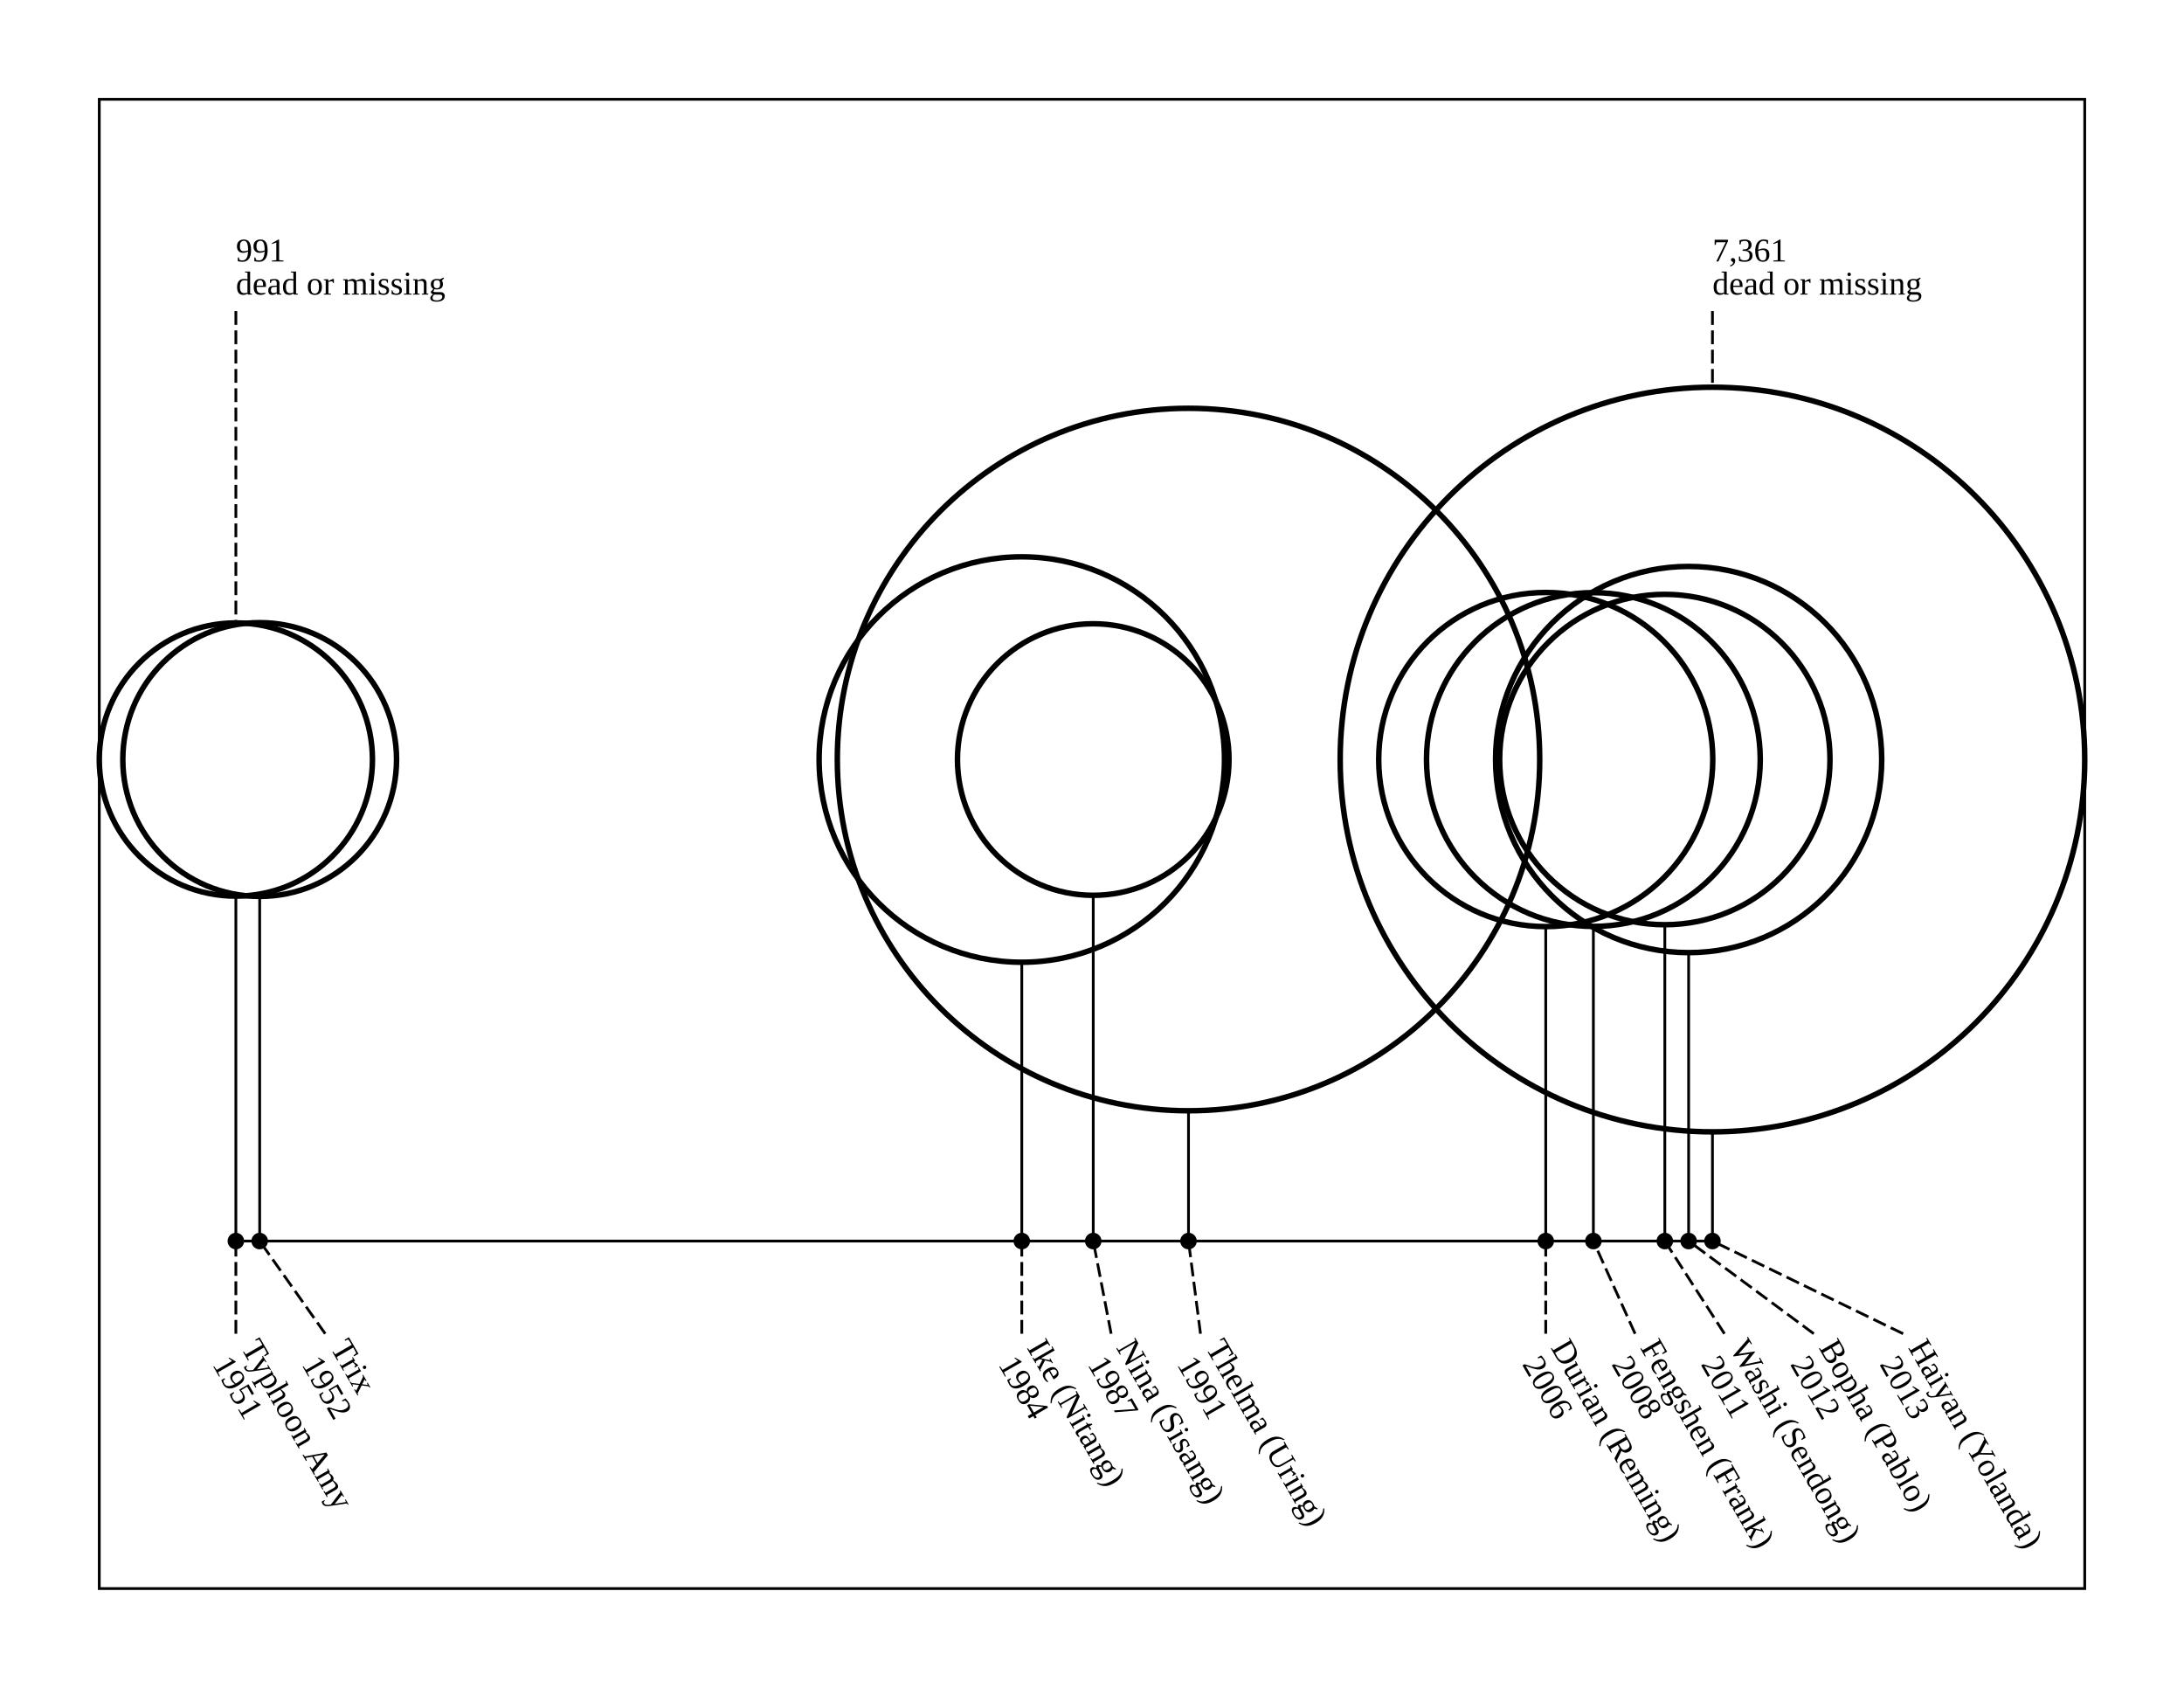
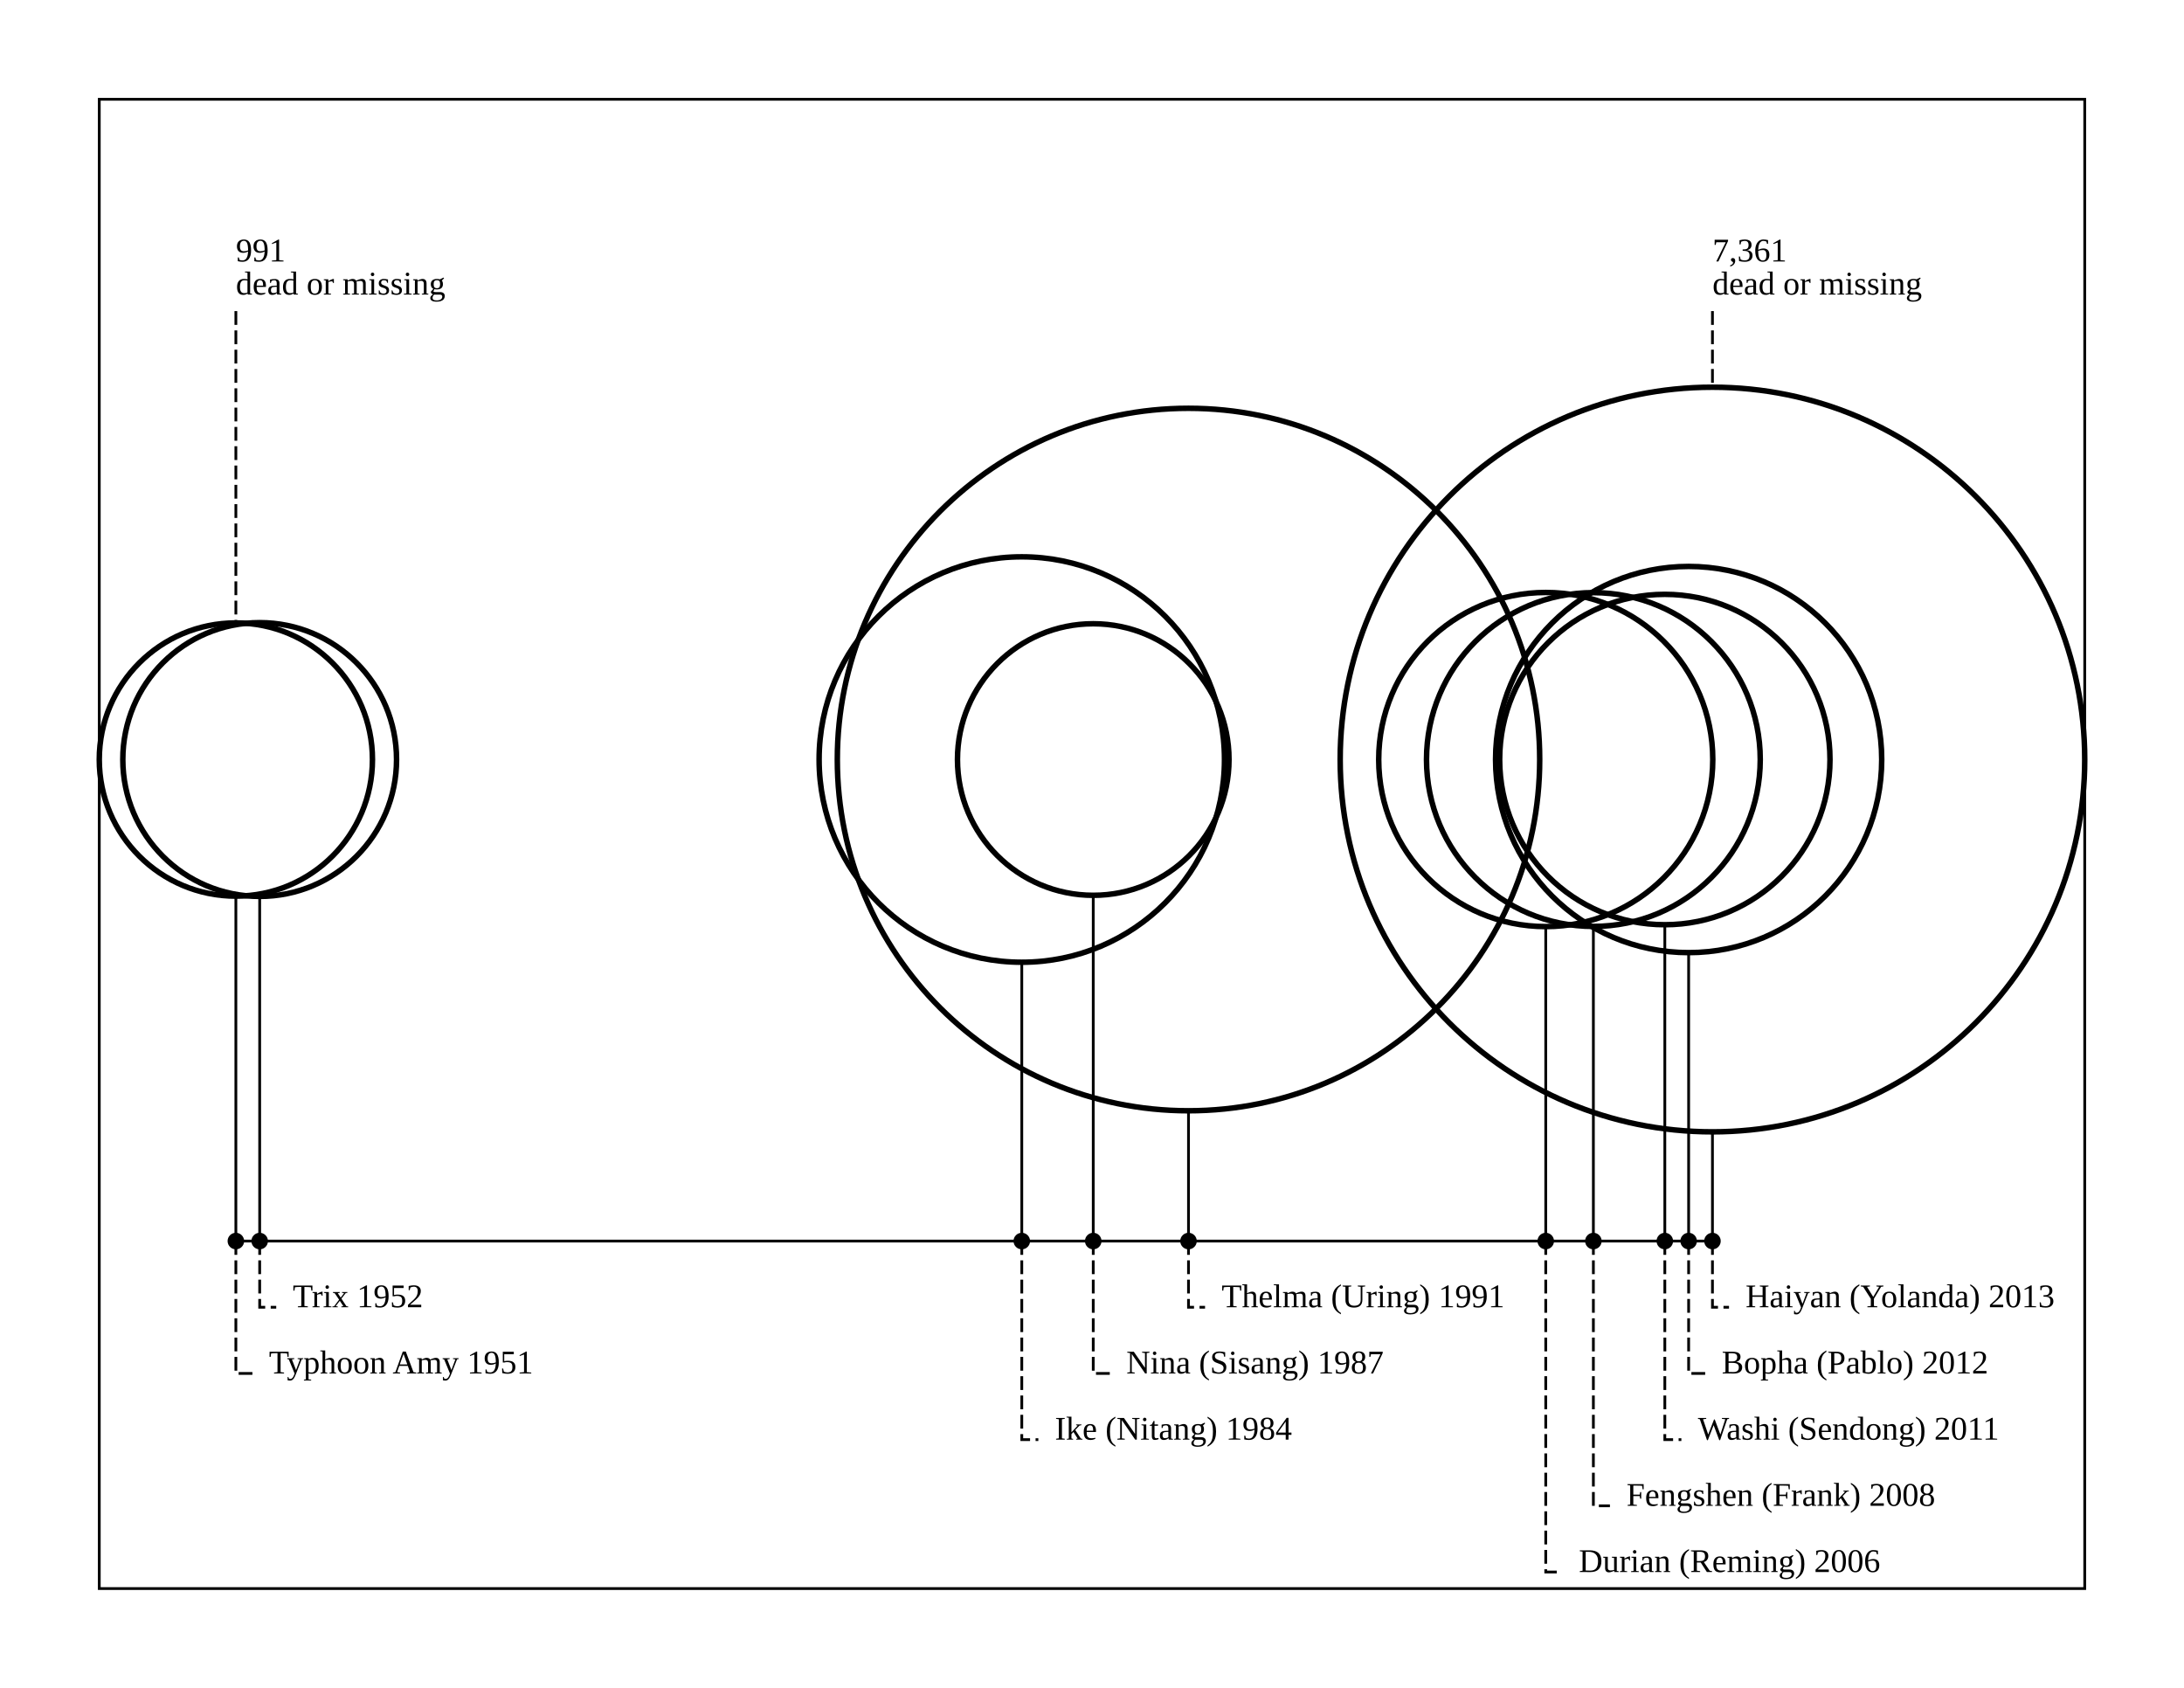
<svg xmlns="http://www.w3.org/2000/svg" baseProfile="full" height="612.0" version="1.1" width="792.0">
  <defs />
  <g id="lines">
    <line stroke="#000000" stroke-width="1" x1="85.534" x2="621.0" y1="450.0" y2="450.0" />
-     <line stroke="#000000" stroke-dasharray="5,2" stroke-width="1" x1="85.534" x2="85.534" y1="483.6" y2="450.0" />
-     <line stroke="#000000" stroke-width="1" x1="85.534" x2="85.534" y1="450.0" y2="324.934" />
+     <line stroke="#000000" stroke-width="1" x1="621.0" x2="621.0" y1="410.4" y2="450.0" />
+     <polyline fill="none" points="621.0,450.0 621.0,474.0 627.0,474.0" stroke="#000000" stroke-dasharray="5,2" stroke-width="1" />
+     <line stroke="#000000" stroke-dasharray="5,2" stroke-width="1" x1="621.0" x2="621.0" y1="112.8" y2="140.4" />
+     <line stroke="#000000" stroke-width="1" x1="612.363" x2="612.363" y1="345.416" y2="450.0" />
+     <polyline fill="none" points="612.363,450.0 612.363,498.0 618.363,498.0" stroke="#000000" stroke-dasharray="5,2" stroke-width="1" />
+     <line stroke="#000000" stroke-width="1" x1="603.727" x2="603.727" y1="335.296" y2="450.0" />
+     <polyline fill="none" points="603.727,450.0 603.727,522.0 609.727,522.0" stroke="#000000" stroke-dasharray="5,2" stroke-width="1" />
+     <line stroke="#000000" stroke-width="1" x1="577.817" x2="577.817" y1="335.913" y2="450.0" />
+     <polyline fill="none" points="577.817,450.0 577.817,546.0 583.817,546.0" stroke="#000000" stroke-dasharray="5,2" stroke-width="1" />
+     <line stroke="#000000" stroke-width="1" x1="560.544" x2="560.544" y1="335.974" y2="450.0" />
+     <polyline fill="none" points="560.544,450.0 560.544,570.0 566.544,570.0" stroke="#000000" stroke-dasharray="5,2" stroke-width="1" />
+     <line stroke="#000000" stroke-width="1" x1="430.996" x2="430.996" y1="402.756" y2="450.0" />
+     <polyline fill="none" points="430.996,450.0 430.996,474.0 436.996,474.0" stroke="#000000" stroke-dasharray="5,2" stroke-width="1" />
+     <line stroke="#000000" stroke-width="1" x1="396.45" x2="396.45" y1="324.633" y2="450.0" />
+     <polyline fill="none" points="396.45,450.0 396.45,498.0 402.45,498.0" stroke="#000000" stroke-dasharray="5,2" stroke-width="1" />
+     <line stroke="#000000" stroke-width="1" x1="370.54" x2="370.54" y1="348.901" y2="450.0" />
+     <polyline fill="none" points="370.54,450.0 370.54,522.0 376.54,522.0" stroke="#000000" stroke-dasharray="5,2" stroke-width="1" />
+     <line stroke="#000000" stroke-width="1" x1="94.17" x2="94.17" y1="325.034" y2="450.0" />
+     <polyline fill="none" points="94.17,450.0 94.17,474.0 100.17,474.0" stroke="#000000" stroke-dasharray="5,2" stroke-width="1" />
+     <line stroke="#000000" stroke-width="1" x1="85.534" x2="85.534" y1="324.934" y2="450.0" />
+     <polyline fill="none" points="85.534,450.0 85.534,498.0 91.534,498.0" stroke="#000000" stroke-dasharray="5,2" stroke-width="1" />
    <line stroke="#000000" stroke-dasharray="5,2" stroke-width="1" x1="85.534" x2="85.534" y1="112.8" y2="225.866" />
-     <line stroke="#000000" stroke-dasharray="5,2" stroke-width="1" x1="117.934" x2="94.17" y1="483.6" y2="450.0" />
-     <line stroke="#000000" stroke-width="1" x1="94.17" x2="94.17" y1="450.0" y2="325.034" />
-     <line stroke="#000000" stroke-dasharray="5,2" stroke-width="1" x1="370.54" x2="370.54" y1="483.6" y2="450.0" />
-     <line stroke="#000000" stroke-width="1" x1="370.54" x2="370.54" y1="450.0" y2="348.901" />
-     <line stroke="#000000" stroke-dasharray="5,2" stroke-width="1" x1="402.94" x2="396.45" y1="483.6" y2="450.0" />
-     <line stroke="#000000" stroke-width="1" x1="396.45" x2="396.45" y1="450.0" y2="324.633" />
-     <line stroke="#000000" stroke-dasharray="5,2" stroke-width="1" x1="435.34" x2="430.996" y1="483.6" y2="450.0" />
-     <line stroke="#000000" stroke-width="1" x1="430.996" x2="430.996" y1="450.0" y2="402.756" />
-     <line stroke="#000000" stroke-dasharray="5,2" stroke-width="1" x1="560.544" x2="560.544" y1="483.6" y2="450.0" />
-     <line stroke="#000000" stroke-width="1" x1="560.544" x2="560.544" y1="450.0" y2="335.974" />
-     <line stroke="#000000" stroke-dasharray="5,2" stroke-width="1" x1="592.944" x2="577.817" y1="483.6" y2="450.0" />
-     <line stroke="#000000" stroke-width="1" x1="577.817" x2="577.817" y1="450.0" y2="335.913" />
-     <line stroke="#000000" stroke-dasharray="5,2" stroke-width="1" x1="625.344" x2="603.727" y1="483.6" y2="450.0" />
-     <line stroke="#000000" stroke-width="1" x1="603.727" x2="603.727" y1="450.0" y2="335.296" />
-     <line stroke="#000000" stroke-dasharray="5,2" stroke-width="1" x1="657.744" x2="612.363" y1="483.6" y2="450.0" />
-     <line stroke="#000000" stroke-width="1" x1="612.363" x2="612.363" y1="450.0" y2="345.416" />
-     <line stroke="#000000" stroke-dasharray="5,2" stroke-width="1" x1="690.144" x2="621.0" y1="483.6" y2="450.0" />
-     <line stroke="#000000" stroke-width="1" x1="621.0" x2="621.0" y1="450.0" y2="410.4" />
-     <line stroke="#000000" stroke-dasharray="5,2" stroke-width="1" x1="621.0" x2="621.0" y1="112.8" y2="140.4" />
  </g>
  <g id="circles">
+     <circle cx="621.0" cy="275.4" fill="none" r="135.0" stroke="#000000" stroke-width="2" />
+     <circle cx="621.0" cy="450.0" fill="#000000" r="3" />
+     <circle cx="612.363" cy="275.4" fill="none" r="70.016" stroke="#000000" stroke-width="2" />
+     <circle cx="612.363" cy="450.0" fill="#000000" r="3" />
+     <circle cx="603.727" cy="275.4" fill="none" r="59.896" stroke="#000000" stroke-width="2" />
+     <circle cx="603.727" cy="450.0" fill="#000000" r="3" />
+     <circle cx="577.817" cy="275.4" fill="none" r="60.513" stroke="#000000" stroke-width="2" />
+     <circle cx="577.817" cy="450.0" fill="#000000" r="3" />
+     <circle cx="560.544" cy="275.4" fill="none" r="60.574" stroke="#000000" stroke-width="2" />
+     <circle cx="560.544" cy="450.0" fill="#000000" r="3" />
+     <circle cx="430.996" cy="275.4" fill="none" r="127.356" stroke="#000000" stroke-width="2" />
+     <circle cx="430.996" cy="450.0" fill="#000000" r="3" />
+     <circle cx="396.45" cy="275.4" fill="none" r="49.233" stroke="#000000" stroke-width="2" />
+     <circle cx="396.45" cy="450.0" fill="#000000" r="3" />
+     <circle cx="370.54" cy="275.4" fill="none" r="73.501" stroke="#000000" stroke-width="2" />
+     <circle cx="370.54" cy="450.0" fill="#000000" r="3" />
+     <circle cx="94.17" cy="275.4" fill="none" r="49.634" stroke="#000000" stroke-width="2" />
+     <circle cx="94.17" cy="450.0" fill="#000000" r="3" />
    <circle cx="85.534" cy="275.4" fill="none" r="49.534" stroke="#000000" stroke-width="2" />
    <circle cx="85.534" cy="450.0" fill="#000000" r="3" />
-     <circle cx="94.17" cy="275.4" fill="none" r="49.634" stroke="#000000" stroke-width="2" />
-     <circle cx="94.17" cy="450.0" fill="#000000" r="3" />
-     <circle cx="370.54" cy="275.4" fill="none" r="73.501" stroke="#000000" stroke-width="2" />
-     <circle cx="370.54" cy="450.0" fill="#000000" r="3" />
-     <circle cx="396.45" cy="275.4" fill="none" r="49.233" stroke="#000000" stroke-width="2" />
-     <circle cx="396.45" cy="450.0" fill="#000000" r="3" />
-     <circle cx="430.996" cy="275.4" fill="none" r="127.356" stroke="#000000" stroke-width="2" />
-     <circle cx="430.996" cy="450.0" fill="#000000" r="3" />
-     <circle cx="560.544" cy="275.4" fill="none" r="60.574" stroke="#000000" stroke-width="2" />
-     <circle cx="560.544" cy="450.0" fill="#000000" r="3" />
-     <circle cx="577.817" cy="275.4" fill="none" r="60.513" stroke="#000000" stroke-width="2" />
-     <circle cx="577.817" cy="450.0" fill="#000000" r="3" />
-     <circle cx="603.727" cy="275.4" fill="none" r="59.896" stroke="#000000" stroke-width="2" />
-     <circle cx="603.727" cy="450.0" fill="#000000" r="3" />
-     <circle cx="612.363" cy="275.4" fill="none" r="70.016" stroke="#000000" stroke-width="2" />
-     <circle cx="612.363" cy="450.0" fill="#000000" r="3" />
-     <circle cx="621.0" cy="275.4" fill="none" r="135.0" stroke="#000000" stroke-width="2" />
-     <circle cx="621.0" cy="450.0" fill="#000000" r="3" />
  </g>
  <g id="labels">
-     <text dominant-baseline="central" font-size="12" text-anchor="start" transform="rotate(60,85.53386,489.6)" x="85.534" y="483.6">Typhoon Amy</text>
-     <text dominant-baseline="central" font-size="12" text-anchor="start" transform="rotate(60,85.53386,489.6)" x="85.534" y="495.6">1951</text>
+     <text alignment-baseline="middle" font-size="12" text-anchor="start" x="633.0" y="474.0">Haiyan (Yolanda) 2013</text>
+     <text alignment-baseline="after-edge" font-size="12" text-anchor="start" x="621.0" y="94.8">7,361</text>
+     <text alignment-baseline="after-edge" font-size="12" text-anchor="start" x="621.0" y="106.8">dead or missing</text>
+     <text alignment-baseline="middle" font-size="12" text-anchor="start" x="624.363" y="498.0">Bopha (Pablo) 2012</text>
+     <text alignment-baseline="middle" font-size="12" text-anchor="start" x="615.727" y="522.0">Washi (Sendong) 2011</text>
+     <text alignment-baseline="middle" font-size="12" text-anchor="start" x="589.817" y="546.0">Fengshen (Frank) 2008</text>
+     <text alignment-baseline="middle" font-size="12" text-anchor="start" x="572.544" y="570.0">Durian (Reming) 2006</text>
+     <text alignment-baseline="middle" font-size="12" text-anchor="start" x="442.996" y="474.0">Thelma (Uring) 1991</text>
+     <text alignment-baseline="middle" font-size="12" text-anchor="start" x="408.45" y="498.0">Nina (Sisang) 1987</text>
+     <text alignment-baseline="middle" font-size="12" text-anchor="start" x="382.54" y="522.0">Ike (Nitang) 1984</text>
+     <text alignment-baseline="middle" font-size="12" text-anchor="start" x="106.17" y="474.0">Trix 1952</text>
+     <text alignment-baseline="middle" font-size="12" text-anchor="start" x="97.534" y="498.0">Typhoon Amy 1951</text>
    <text alignment-baseline="after-edge" font-size="12" text-anchor="start" x="85.534" y="94.8">991</text>
    <text alignment-baseline="after-edge" font-size="12" text-anchor="start" x="85.534" y="106.8">dead or missing</text>
-     <text dominant-baseline="central" font-size="12" text-anchor="start" transform="rotate(60,117.9339,489.6)" x="117.934" y="483.6">Trix</text>
-     <text dominant-baseline="central" font-size="12" text-anchor="start" transform="rotate(60,117.9339,489.6)" x="117.934" y="495.6">1952</text>
-     <text dominant-baseline="central" font-size="12" text-anchor="start" transform="rotate(60,370.54,489.6)" x="370.54" y="483.6">Ike (Nitang)</text>
-     <text dominant-baseline="central" font-size="12" text-anchor="start" transform="rotate(60,370.54,489.6)" x="370.54" y="495.6">1984</text>
-     <text dominant-baseline="central" font-size="12" text-anchor="start" transform="rotate(60,402.94,489.6)" x="402.94" y="483.6">Nina (Sisang)</text>
-     <text dominant-baseline="central" font-size="12" text-anchor="start" transform="rotate(60,402.94,489.6)" x="402.94" y="495.6">1987</text>
-     <text dominant-baseline="central" font-size="12" text-anchor="start" transform="rotate(60,435.34,489.6)" x="435.34" y="483.6">Thelma (Uring)</text>
-     <text dominant-baseline="central" font-size="12" text-anchor="start" transform="rotate(60,435.34,489.6)" x="435.34" y="495.6">1991</text>
-     <text dominant-baseline="central" font-size="12" text-anchor="start" transform="rotate(60,560.5441,489.6)" x="560.544" y="483.6">Durian (Reming)</text>
-     <text dominant-baseline="central" font-size="12" text-anchor="start" transform="rotate(60,560.5441,489.6)" x="560.544" y="495.6">2006</text>
-     <text dominant-baseline="central" font-size="12" text-anchor="start" transform="rotate(60,592.9441,489.6)" x="592.944" y="483.6">Fengshen (Frank)</text>
-     <text dominant-baseline="central" font-size="12" text-anchor="start" transform="rotate(60,592.9441,489.6)" x="592.944" y="495.6">2008</text>
-     <text dominant-baseline="central" font-size="12" text-anchor="start" transform="rotate(60,625.3441,489.6)" x="625.344" y="483.6">Washi (Sendong)</text>
-     <text dominant-baseline="central" font-size="12" text-anchor="start" transform="rotate(60,625.3441,489.6)" x="625.344" y="495.6">2011</text>
-     <text dominant-baseline="central" font-size="12" text-anchor="start" transform="rotate(60,657.7441,489.6)" x="657.744" y="483.6">Bopha (Pablo)</text>
-     <text dominant-baseline="central" font-size="12" text-anchor="start" transform="rotate(60,657.7441,489.6)" x="657.744" y="495.6">2012</text>
-     <text dominant-baseline="central" font-size="12" text-anchor="start" transform="rotate(60,690.1441,489.6)" x="690.144" y="483.6">Haiyan (Yolanda)</text>
-     <text dominant-baseline="central" font-size="12" text-anchor="start" transform="rotate(60,690.1441,489.6)" x="690.144" y="495.6">2013</text>
-     <text alignment-baseline="after-edge" font-size="12" text-anchor="start" x="621.0" y="94.8">7,361</text>
-     <text alignment-baseline="after-edge" font-size="12" text-anchor="start" x="621.0" y="106.8">dead or missing</text>
  </g>
  <rect fill="none" height="540.0" stroke="#000000" stroke-width="1" width="720.0" x="36.0" y="36.0" />
</svg>
